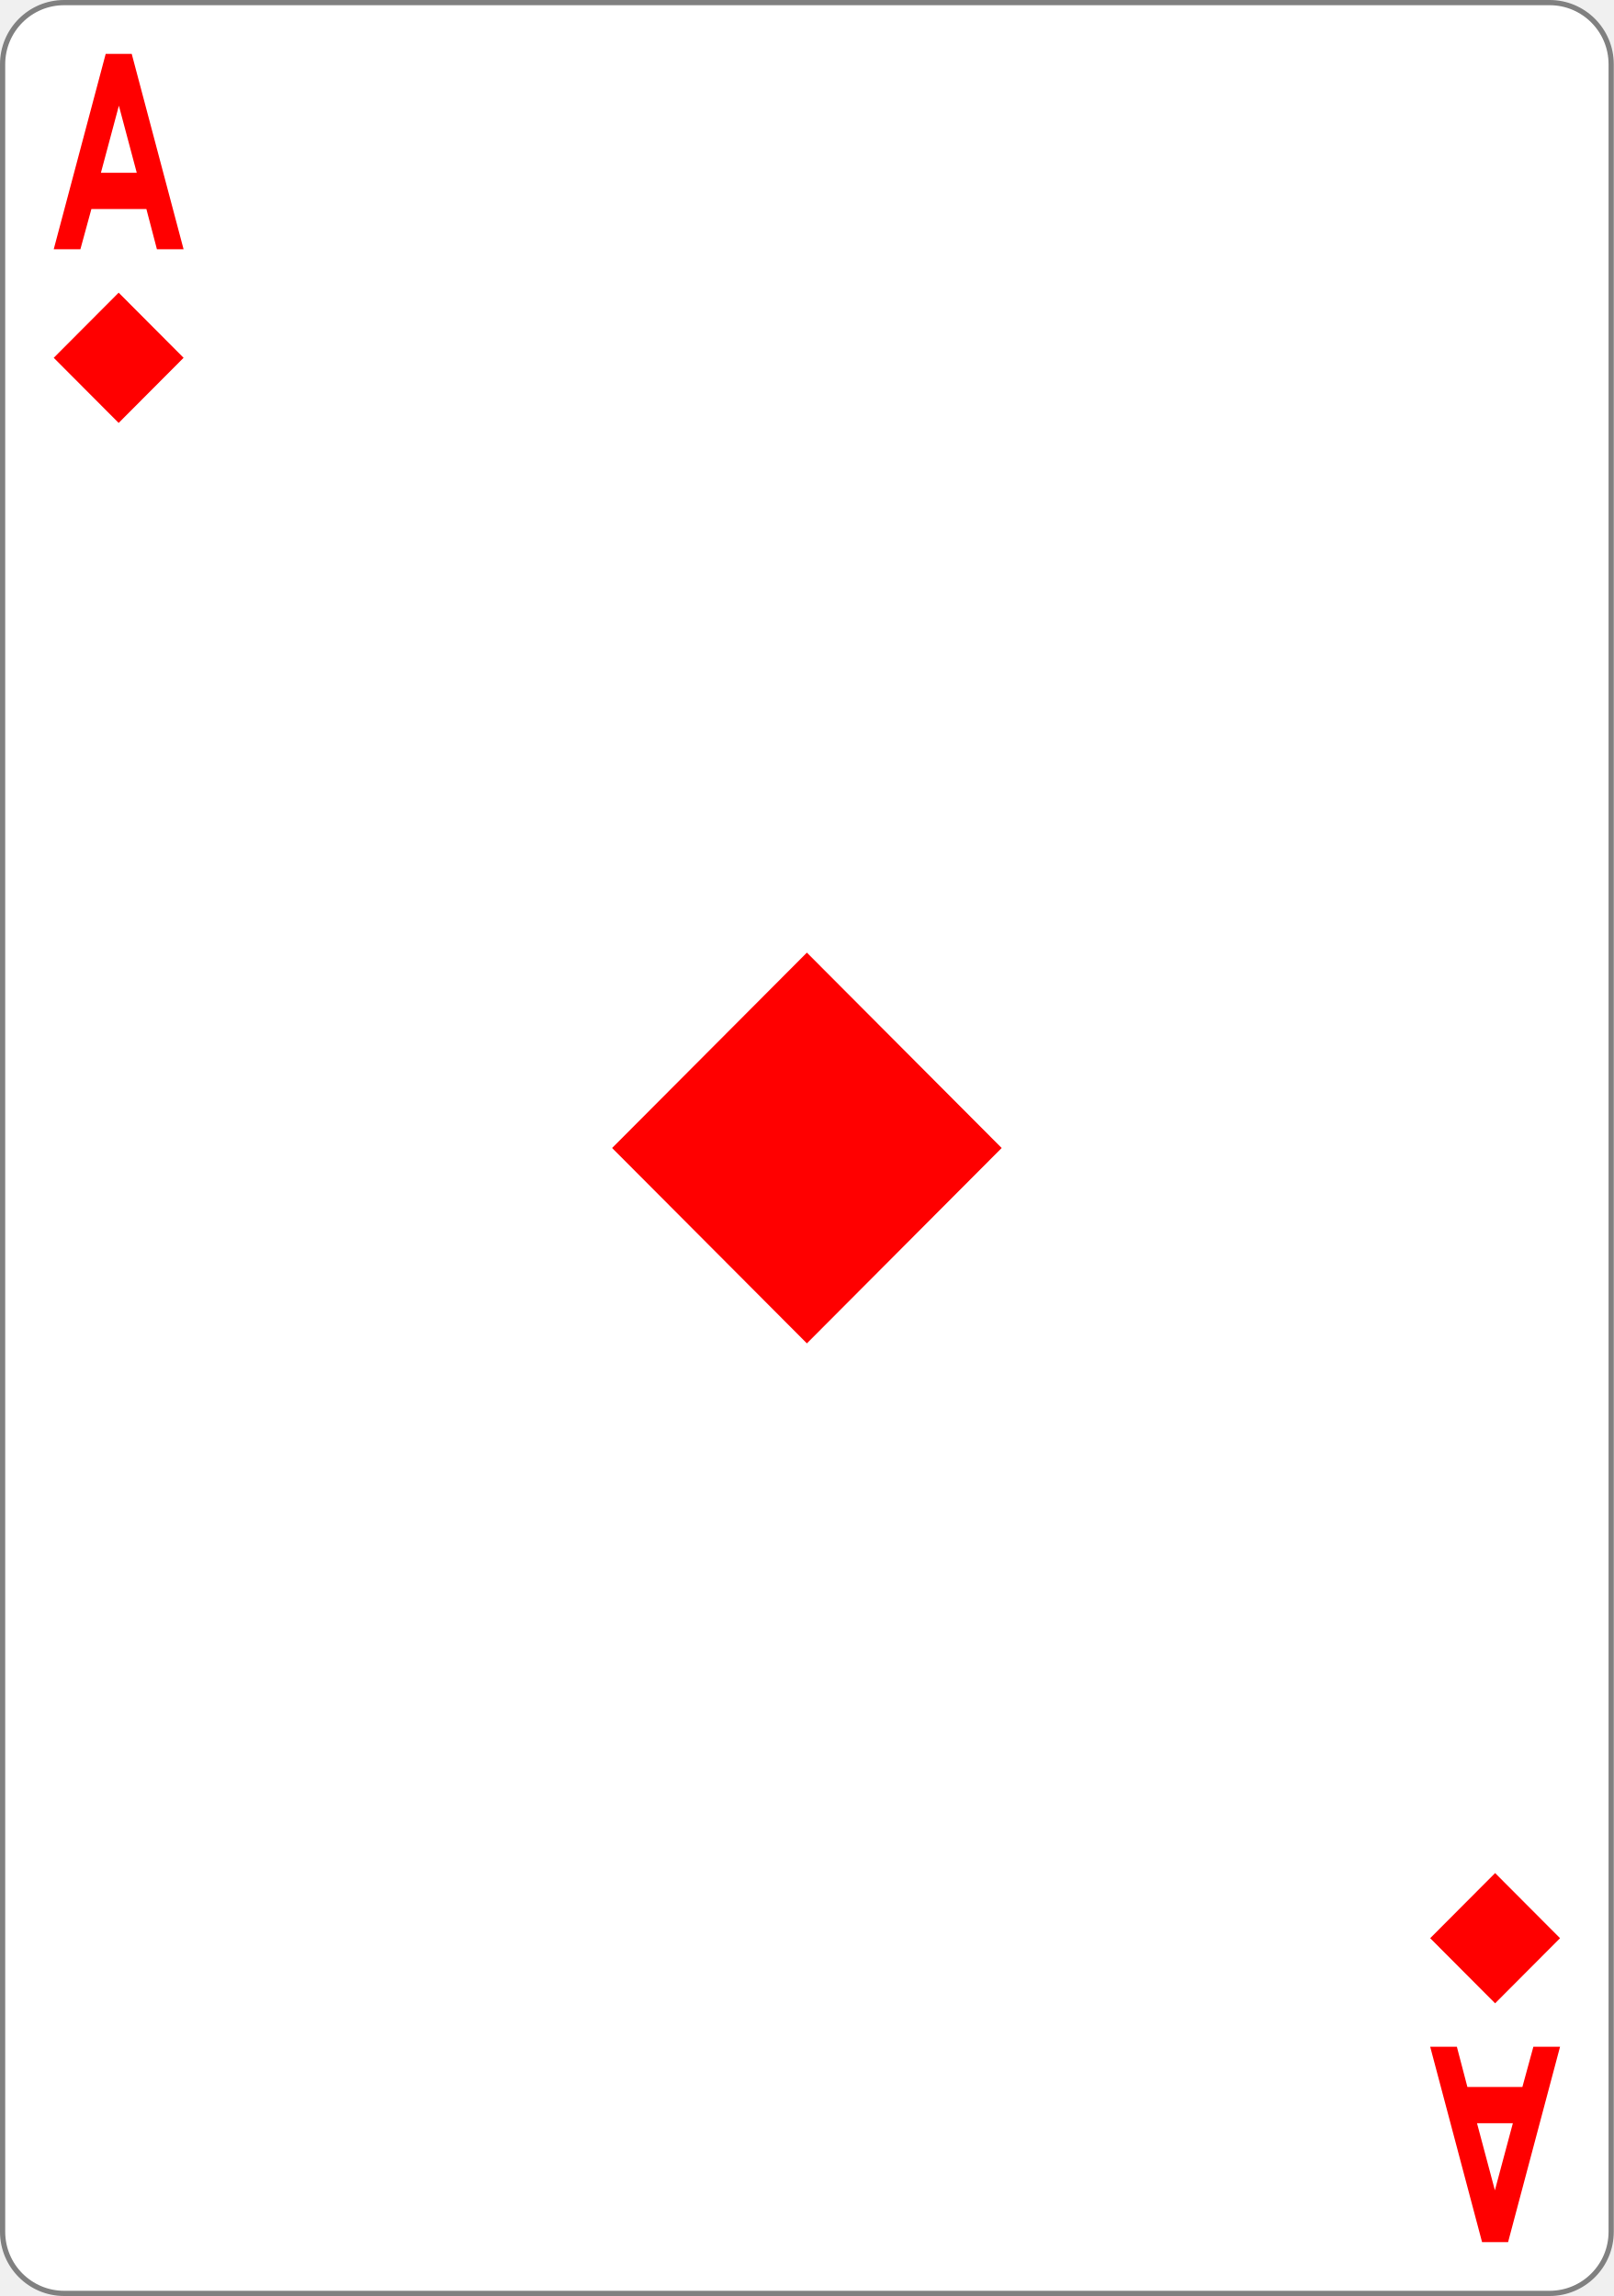
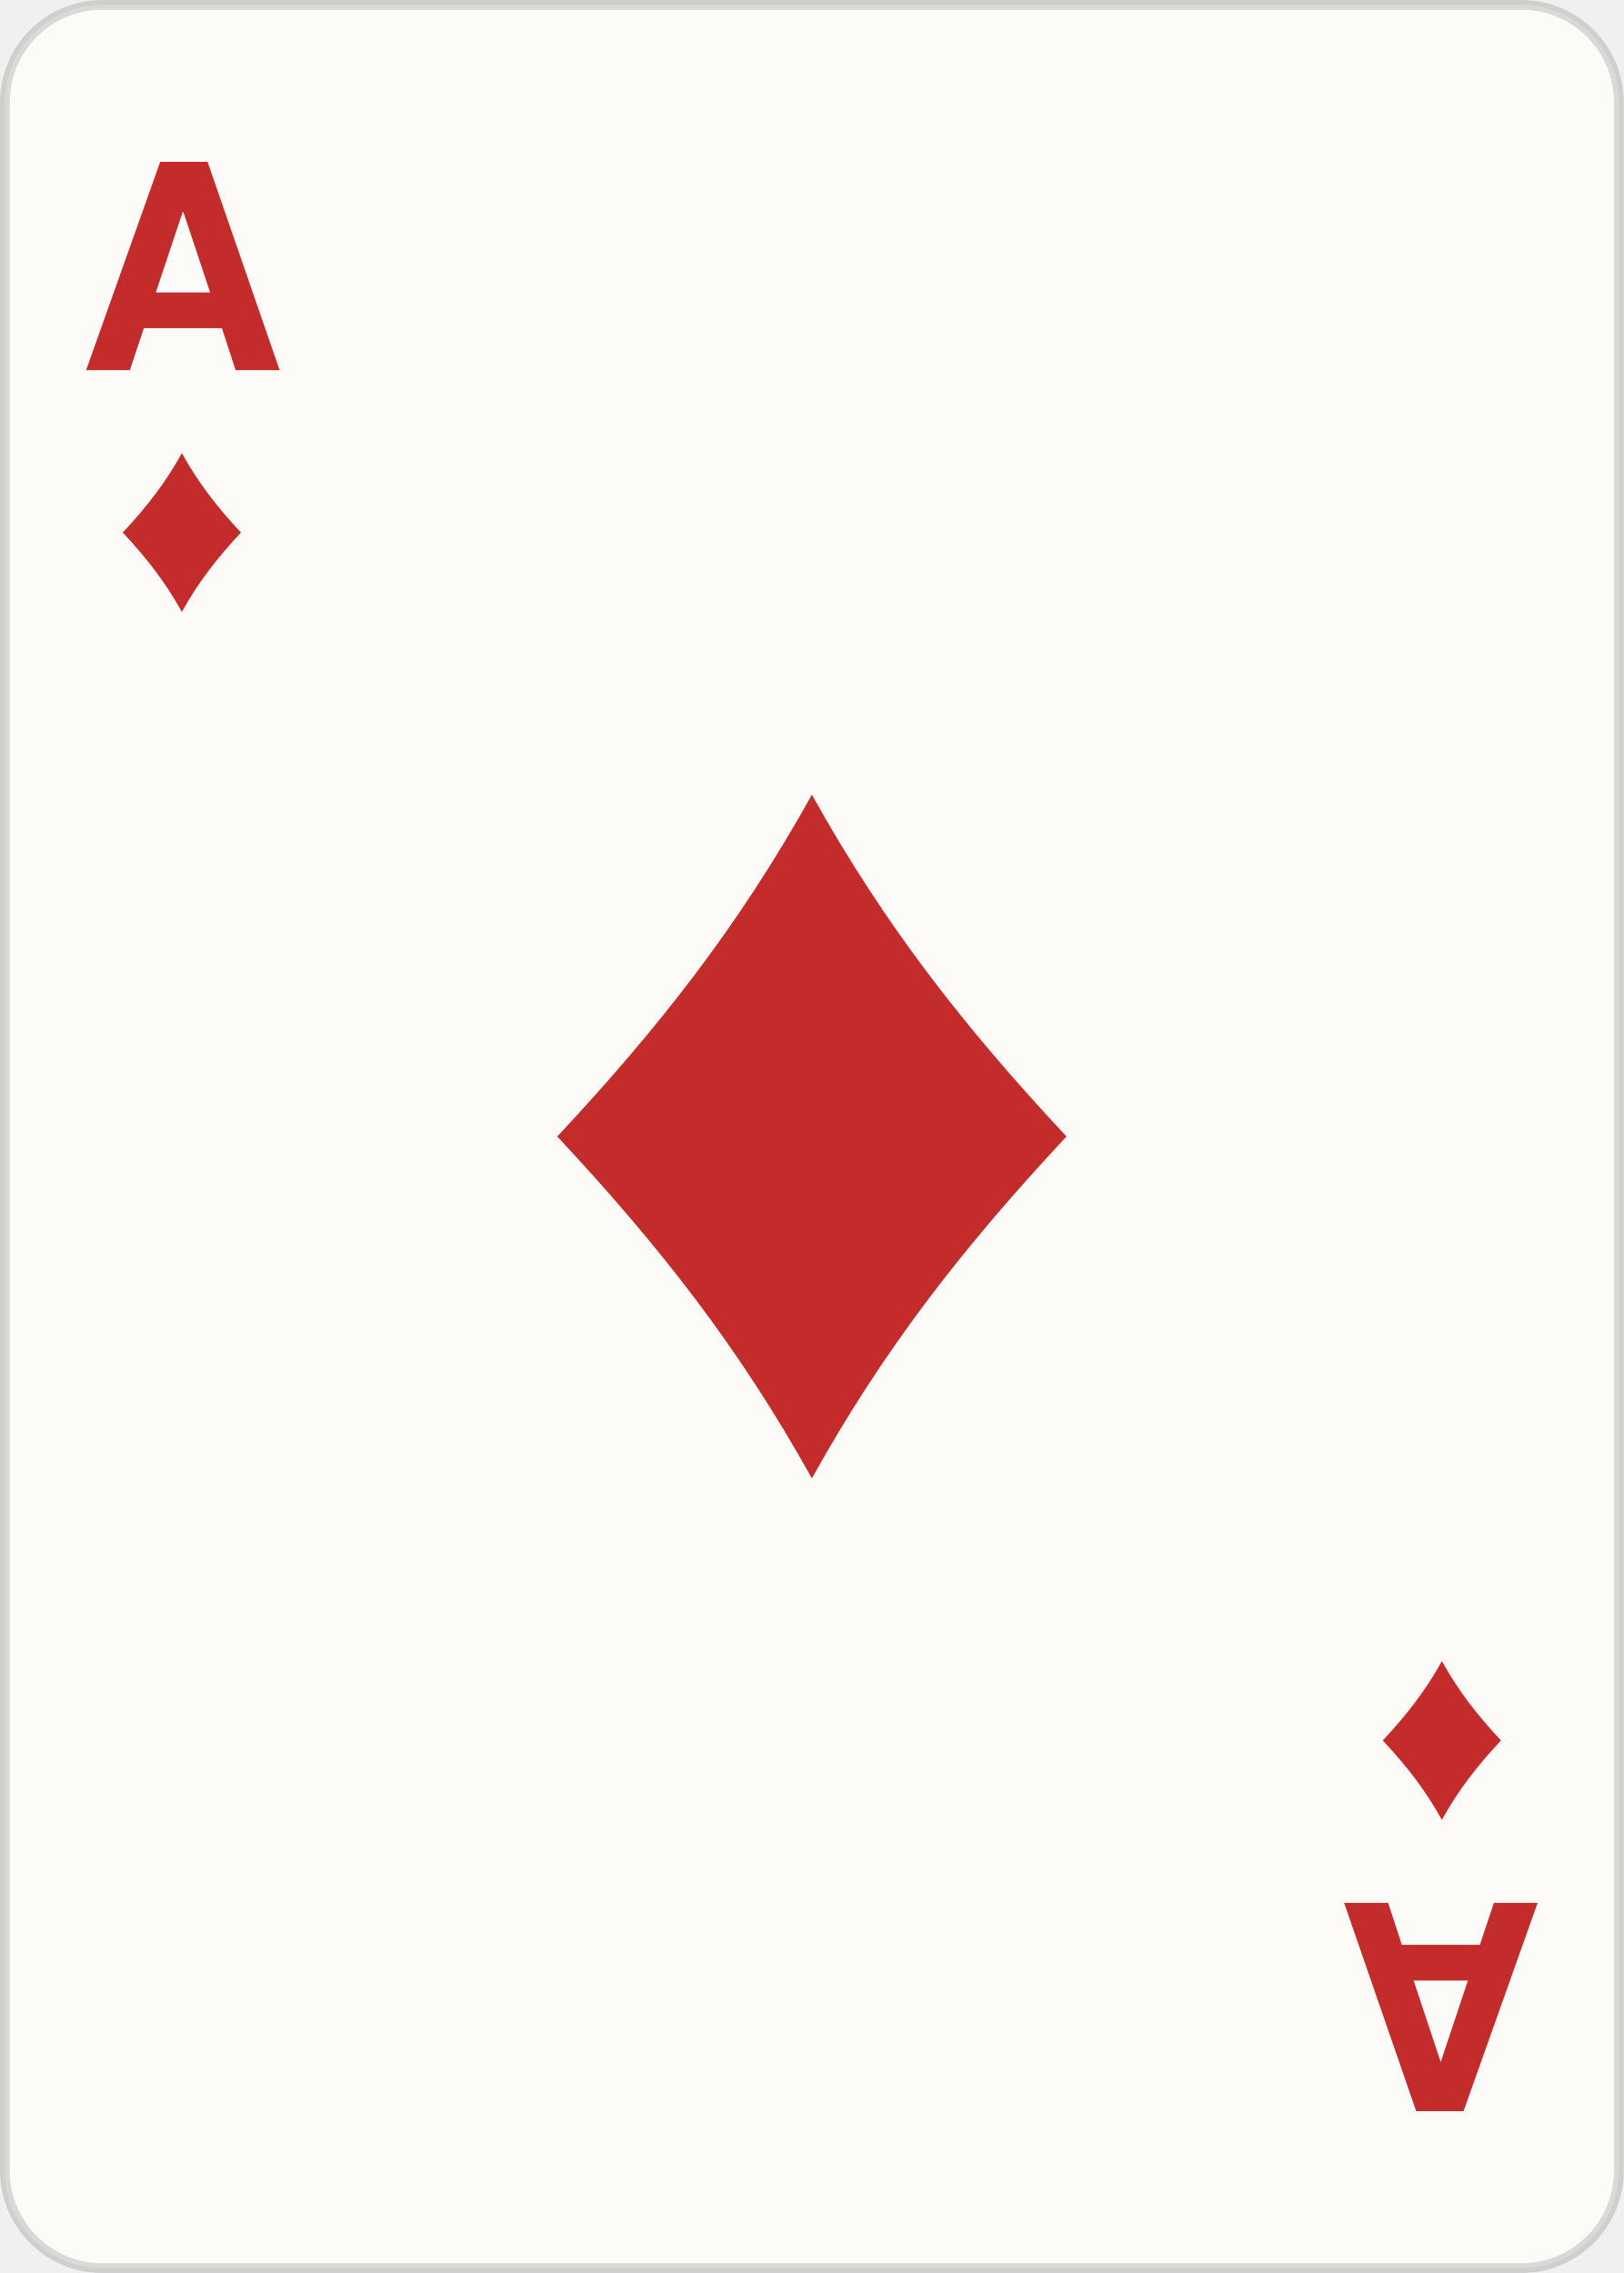
- <svg xmlns="http://www.w3.org/2000/svg" width="234" height="333" id="svg2" version="1.1">
-   <defs id="defs4" />
-   <g id="layer1" transform="translate(0,-719.3622)">
-     <g id="g906">
-       <rect rx="8.919" ry="8.946" y="719.74" x="0.378" height="332.244" width="233.244" id="rect4266" style="fill:#ffffff;fill-opacity:1;stroke:#808080;stroke-width:0.756;stroke-linecap:butt;stroke-linejoin:miter;stroke-miterlimit:4;stroke-dasharray:none;stroke-opacity:1" />
-       <g transform="matrix(0.07348588,0,0,0.07370838,-248.0173,933.6006)" id="g4233" style="fill:none;stroke:#000000;stroke-width:3.181;stroke-opacity:1" />
-       <g clip-path="none" style="fill:none;stroke:#000000;stroke-width:3.181;stroke-opacity:1" id="g4211" transform="matrix(0.07348588,0,0,0.07370838,-248.0173,933.6006)" />
-       <g transform="matrix(0.07348588,0,0,0.07370838,-248.0173,933.6006)" id="g4227" style="fill:none;stroke:#000000;stroke-width:3.181;stroke-opacity:1" />
-       <path id="path4884-1-7" d="M 117,914.199 145.244,885.862 117,857.526 88.756,885.862 Z" style="fill:#ff0000;fill-opacity:1;stroke:none;stroke-width:1" />
-       <path id="path4884-1-4-5-3" d="m 17.206,780.702 9.415,-9.446 -9.415,-9.446 -9.415,9.446 z" style="fill:#ff0000;fill-opacity:1;stroke:none;stroke-width:1" />
-       <path id="path4884-1-4-5-3-5" d="m 216.794,991.022 9.415,9.446 -9.415,9.445 -9.415,-9.445 z" style="fill:#ff0000;fill-opacity:1;stroke:none;stroke-width:1" />
-       <g id="text3755-0" style="font-style:normal;font-variant:normal;font-weight:bold;font-stretch:normal;font-size:3.772px;line-height:0%;font-family:'Levenim MT';-inkscape-font-specification:'Sans Bold';letter-spacing:0px;word-spacing:0px;fill:#ff0000;fill-opacity:1;stroke:none;stroke-width:1" transform="scale(0.830545,1.204029)" aria-label="A">
-         <path id="path889" style="font-size:32.766px;line-height:1.25;stroke-width:1" d="M 32.051,627.488 H 27.396 l -1.84,-4.848 h -9.6 l -1.92,4.848 H 9.381 l 9.072,-23.535 h 4.544 z m -8.176,-9.216 -3.12,-8.08 -3.136,8.08 z" />
-       </g>
-       <g id="text3755-2-2" style="font-style:normal;font-variant:normal;font-weight:bold;font-stretch:normal;font-size:3.772px;line-height:0%;font-family:'Levenim MT';-inkscape-font-specification:'Sans Bold';letter-spacing:0px;word-spacing:0px;fill:#ff0000;fill-opacity:1;stroke:none;stroke-width:1" transform="scale(-0.8305451,-1.204028)" aria-label="A">
-         <path id="path892" style="font-size:32.766px;line-height:1.25;stroke-width:1" d="m -249.691,-844.008 h -4.656 l -1.84,-4.848 h -9.6 l -1.92,4.848 h -4.656 l 9.072,-23.535 h 4.544 z m -8.176,-9.216 -3.12,-8.08 -3.136,8.08 z" />
-       </g>
+ <svg xmlns="http://www.w3.org/2000/svg" viewBox="0 0 250 350" width="250" height="350">
+   <rect x="0.75" y="0.75" width="248.5" height="348.5" rx="15" fill="#FCFBF8" stroke="rgba(0,0,0,0.14)" stroke-width="1.5" />
+   <g transform="translate(69 119) scale(1.12)" fill="#C42B2B">
+     <path d="M50 3 C60 21 71 35 85 50 C71 65 60 79 50 97 C40 79 29 65 15 50 C29 35 40 21 50 3 Z" />
+   </g>
+   <text x="28" y="57" text-anchor="middle" font-family="-apple-system, BlinkMacSystemFont, 'Helvetica Neue', Helvetica, Arial, sans-serif" font-weight="600" font-size="44" letter-spacing="0" fill="#C42B2B">A</text>
+   <g transform="translate(15 69) scale(0.26)" fill="#C42B2B">
+     <path d="M50 3 C60 21 71 35 85 50 C71 65 60 79 50 97 C40 79 29 65 15 50 C29 35 40 21 50 3 Z" />
+   </g>
+   <g transform="rotate(180 125 175)">
+     <text x="28" y="57" text-anchor="middle" font-family="-apple-system, BlinkMacSystemFont, 'Helvetica Neue', Helvetica, Arial, sans-serif" font-weight="600" font-size="44" letter-spacing="0" fill="#C42B2B">A</text>
+     <g transform="translate(15 69) scale(0.26)" fill="#C42B2B">
+       <path d="M50 3 C60 21 71 35 85 50 C71 65 60 79 50 97 C40 79 29 65 15 50 C29 35 40 21 50 3 Z" />
    </g>
  </g>
</svg>
